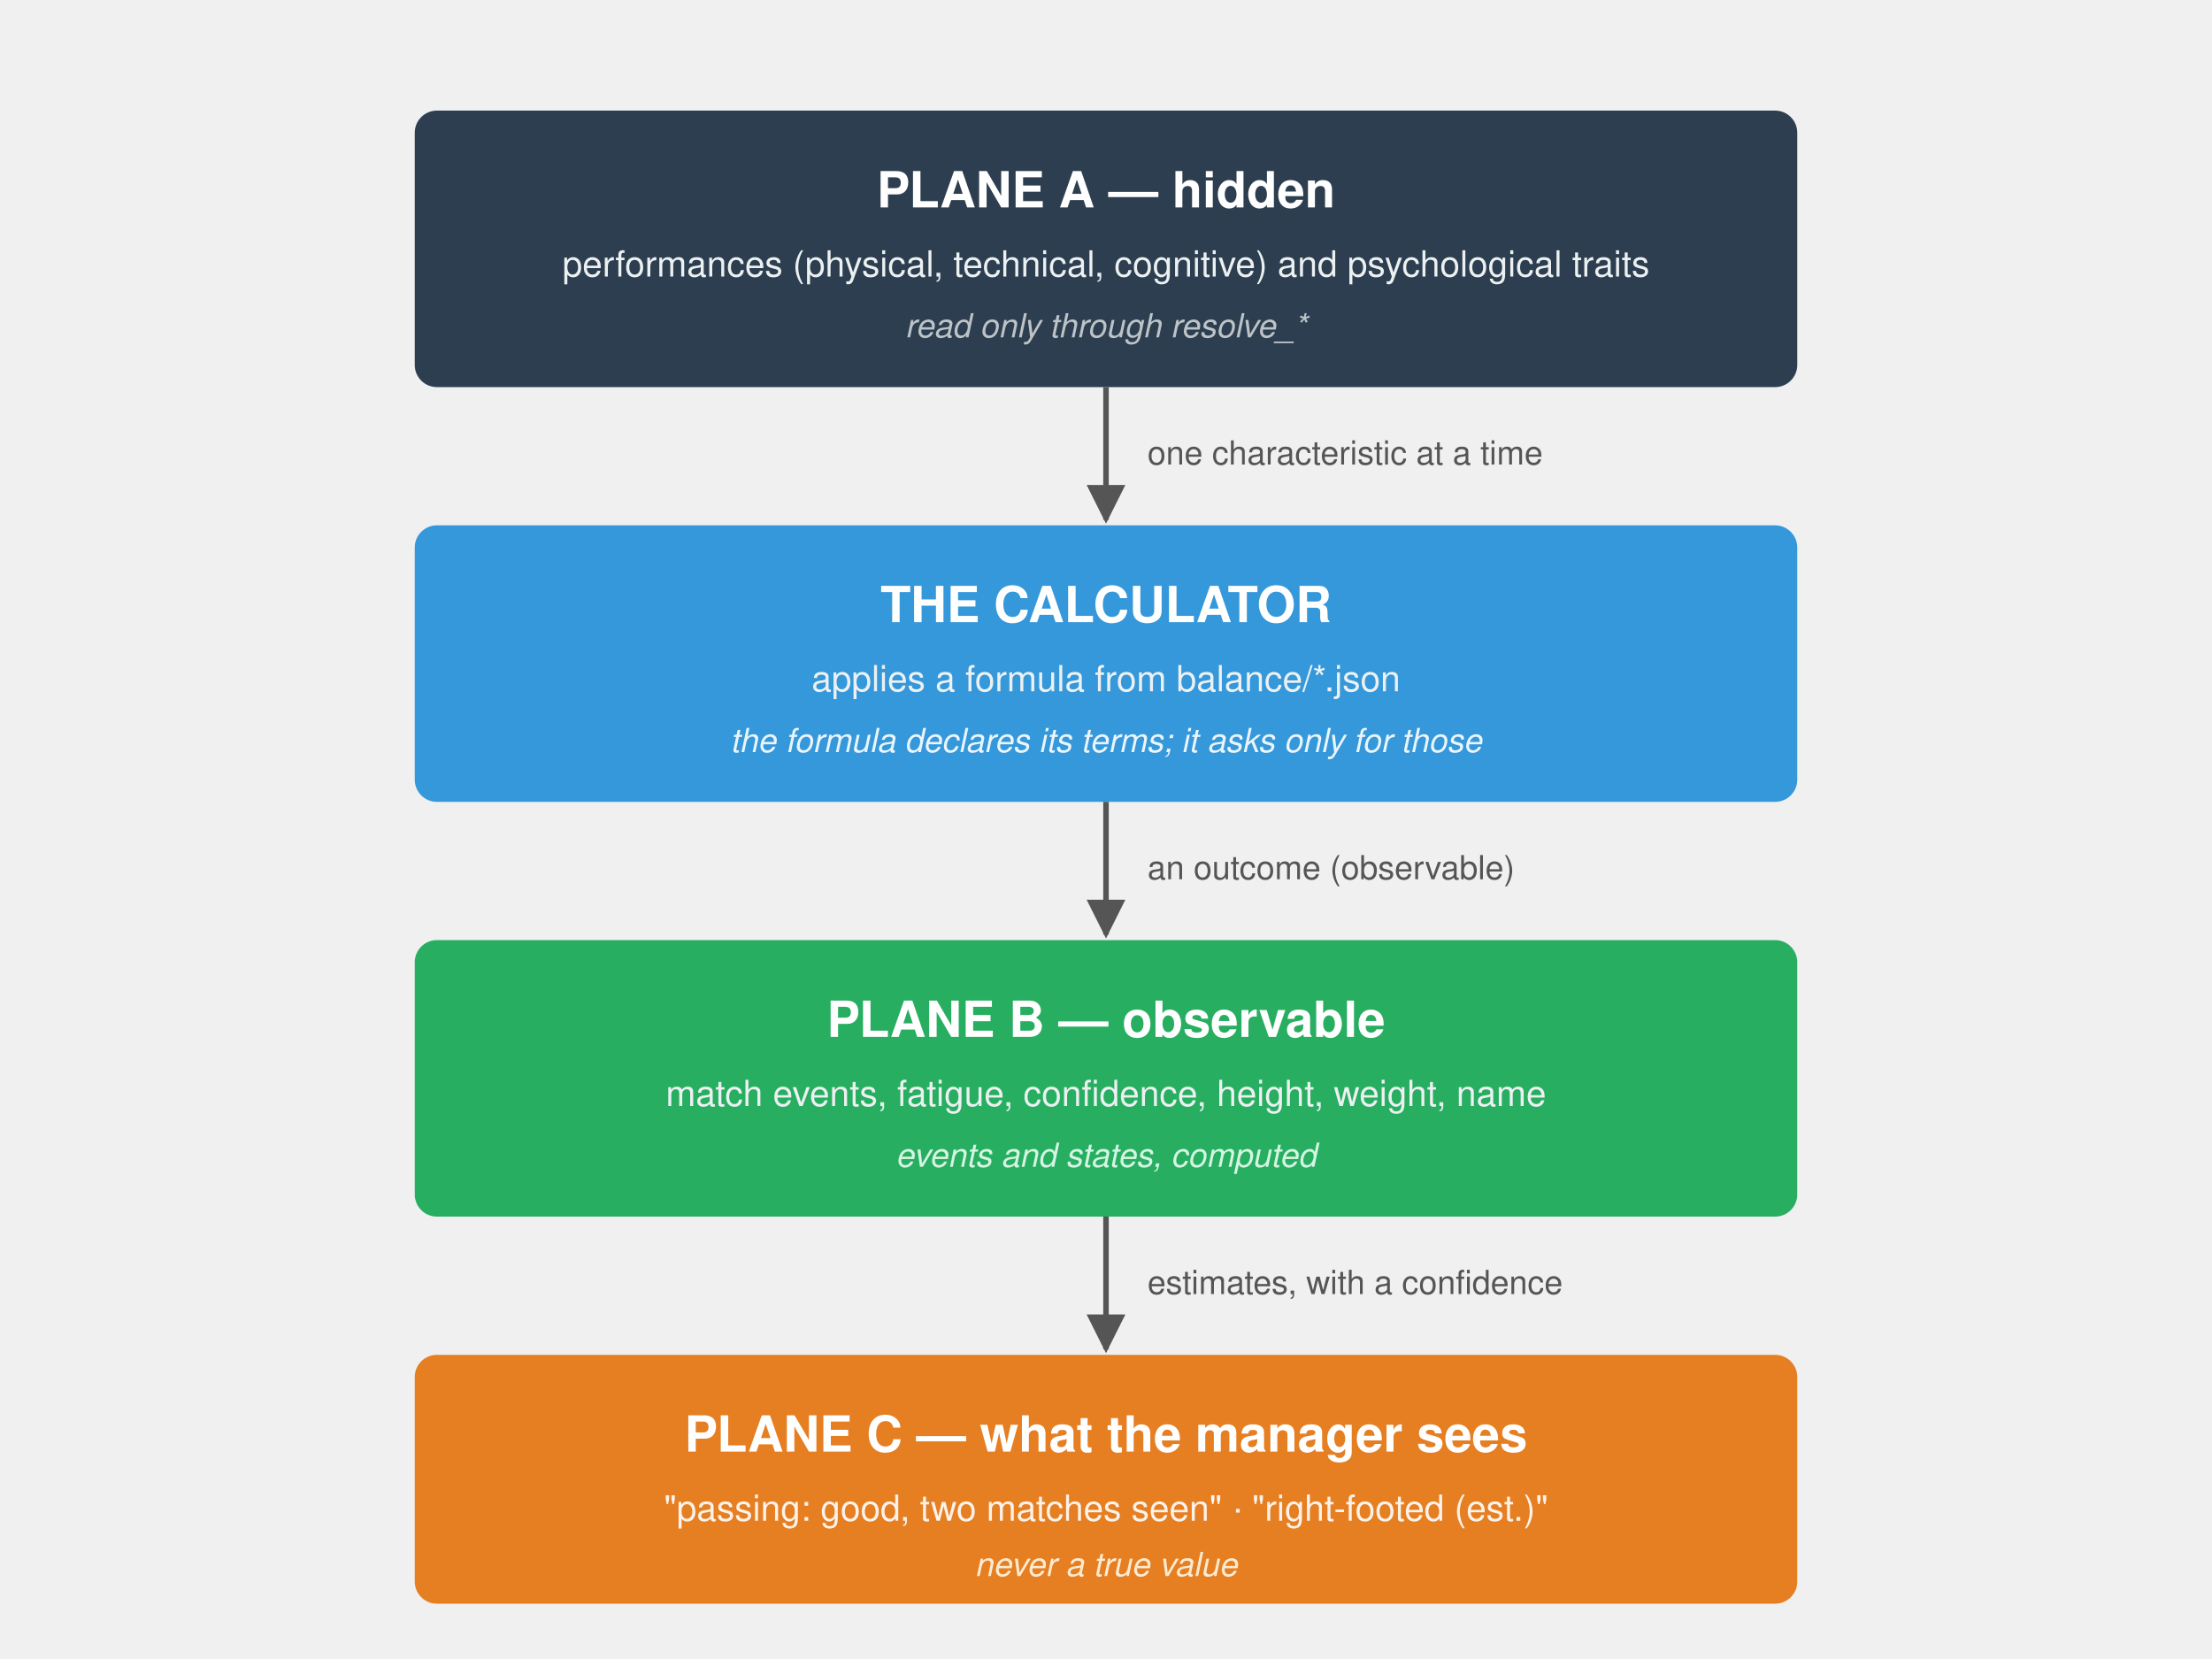
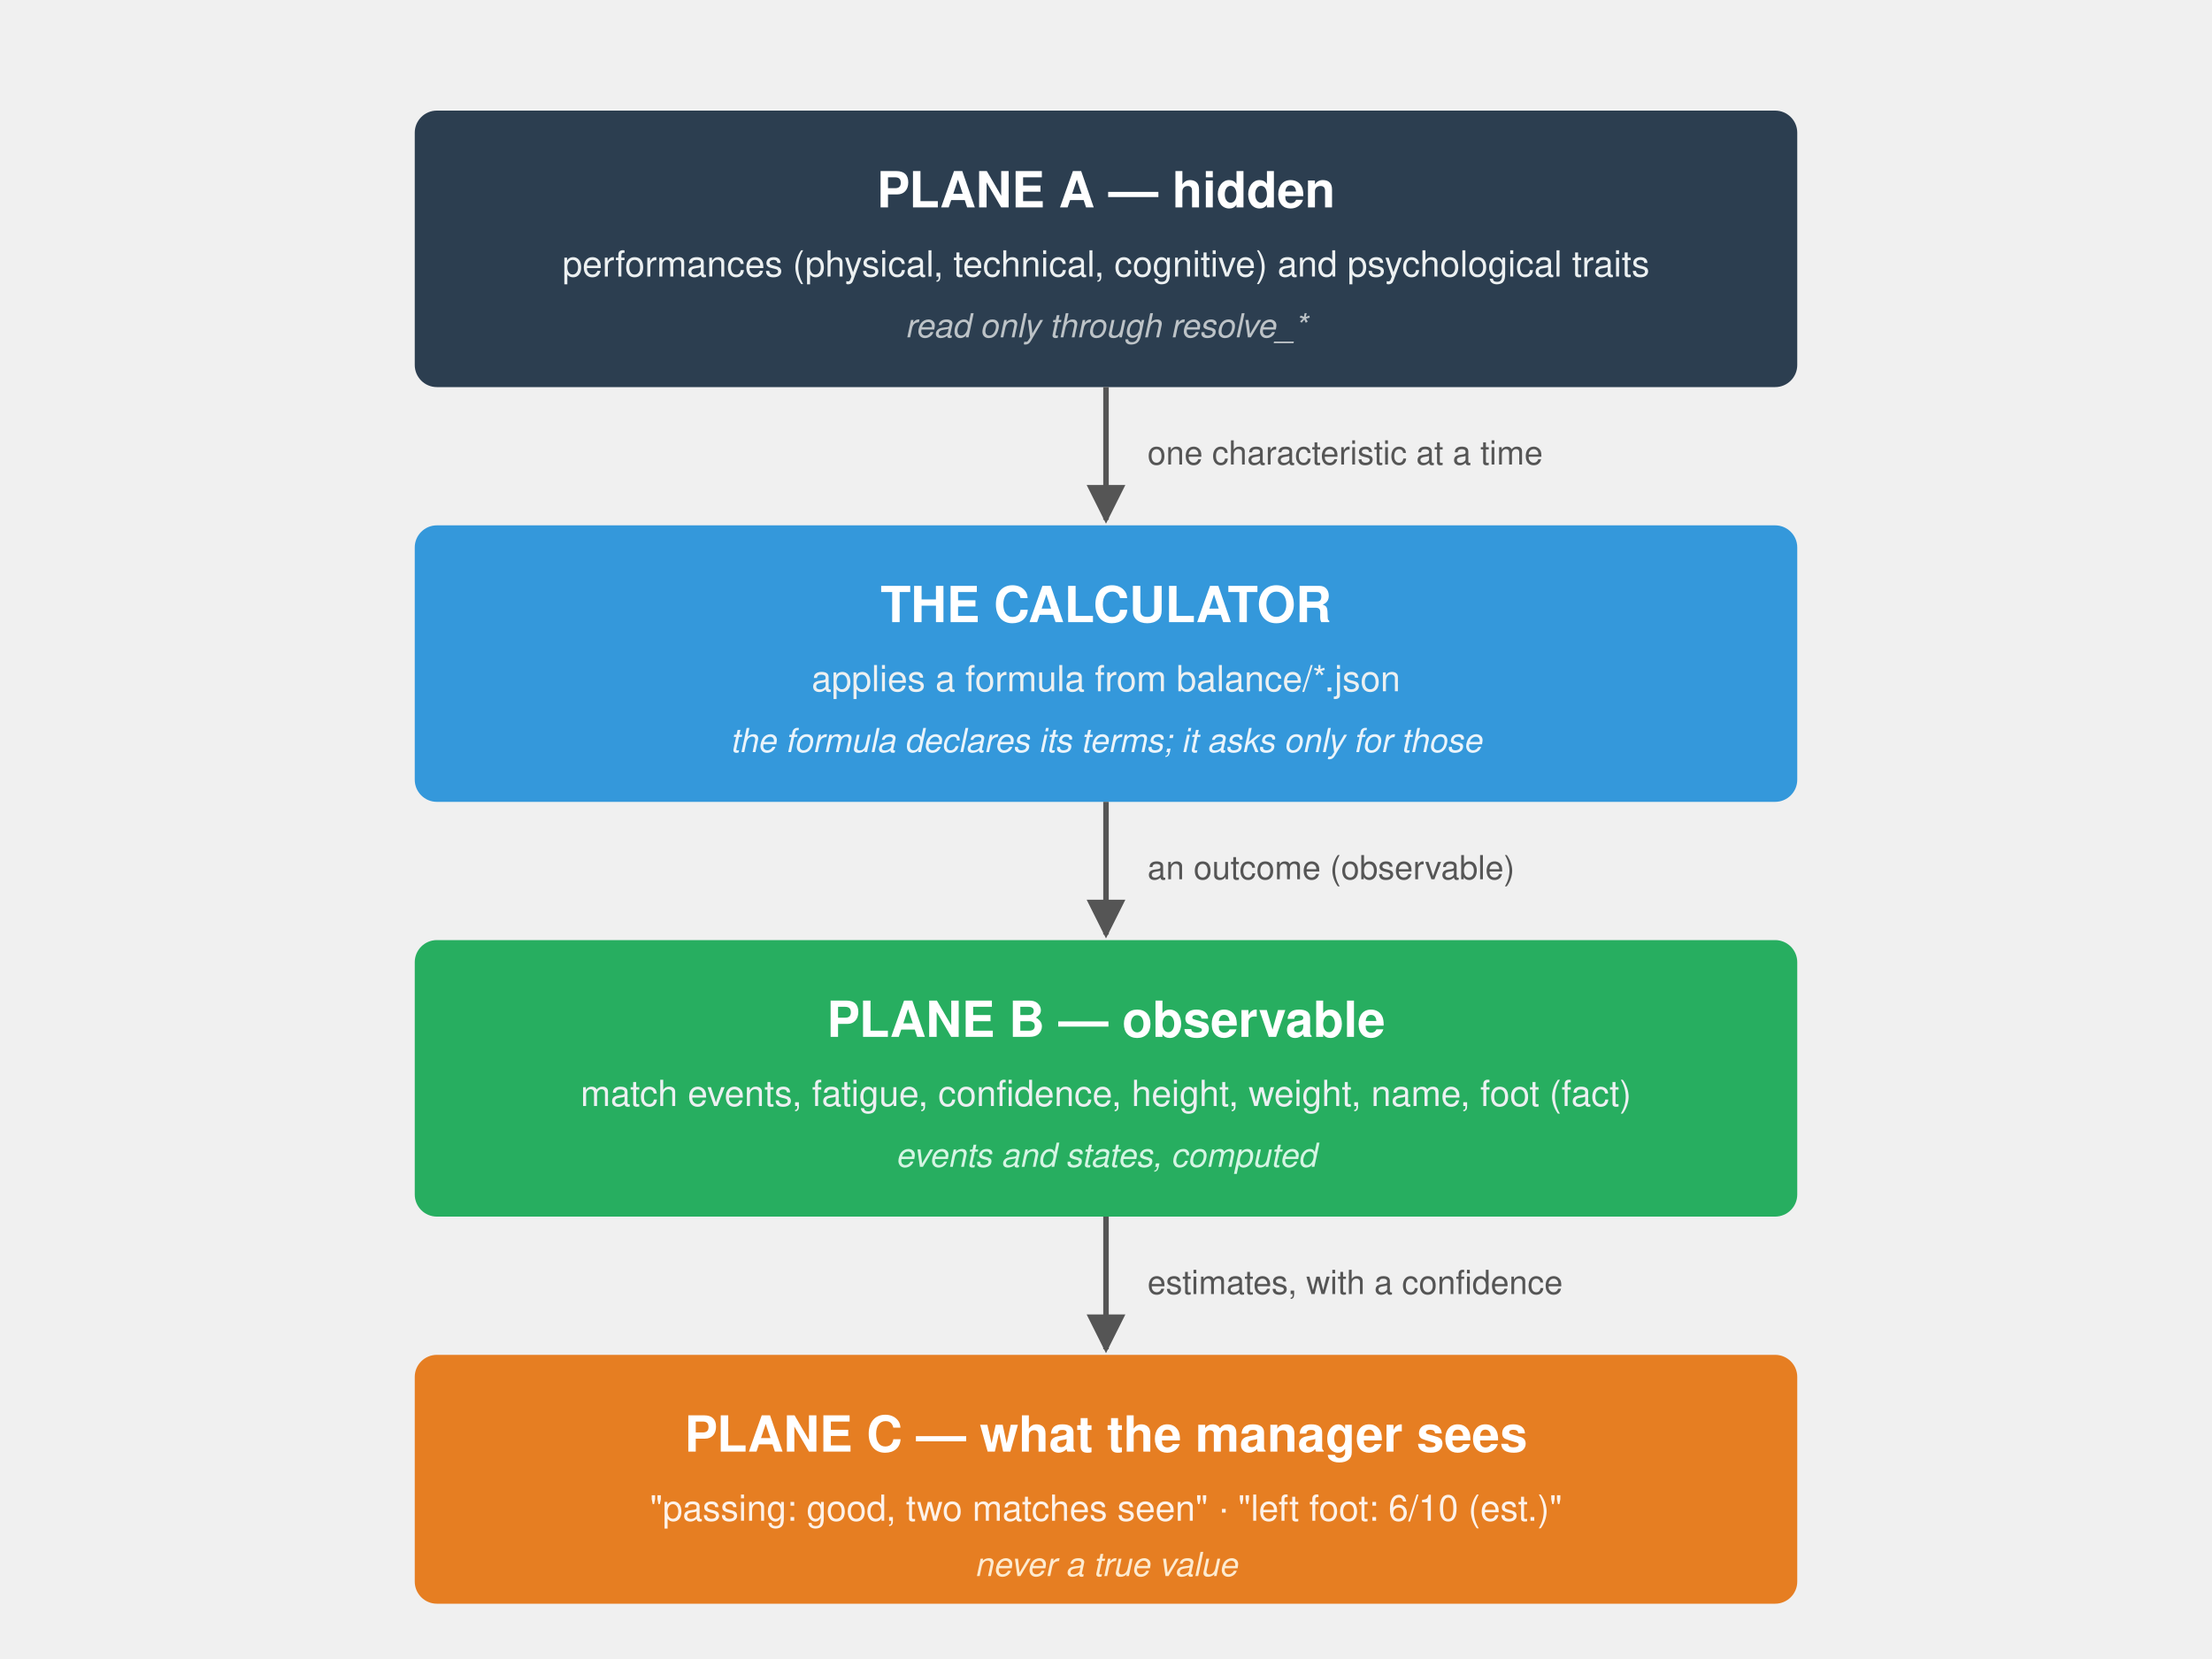
<svg xmlns="http://www.w3.org/2000/svg" width="800" height="600" viewBox="0 0 800 600" font-family="Helvetica, Arial, sans-serif">
  <defs>
    <marker id="arr" viewBox="0 0 10 10" refX="9" refY="5" markerWidth="7" markerHeight="7" orient="auto">
      <path d="M0,0 L10,5 L0,10 z" fill="#555" />
    </marker>
  </defs>
  <rect x="150" y="40" width="500" height="100" rx="8" fill="#2c3e50" />
  <text x="400" y="75" text-anchor="middle" fill="#fff" font-size="18" font-weight="bold">PLANE A — hidden</text>
  <text x="400" y="100" text-anchor="middle" fill="#ecf0f1" font-size="13">performances (physical, technical, cognitive) and psychological traits</text>
  <text x="400" y="122" text-anchor="middle" fill="#bdc3c7" font-size="12" font-style="italic">read only through resolve_*</text>
  <line x1="400" y1="140" x2="400" y2="188" stroke="#555" stroke-width="2" marker-end="url(#arr)" />
  <text x="415" y="168" fill="#555" font-size="12">one characteristic at a time</text>
  <rect x="150" y="190" width="500" height="100" rx="8" fill="#3498db" />
  <text x="400" y="225" text-anchor="middle" fill="#fff" font-size="18" font-weight="bold">THE CALCULATOR</text>
  <text x="400" y="250" text-anchor="middle" fill="#ecf0f1" font-size="13">applies a formula from balance/*.json</text>
  <text x="400" y="272" text-anchor="middle" fill="#eaf4fb" font-size="12" font-style="italic">the formula declares its terms; it asks only for those</text>
  <line x1="400" y1="290" x2="400" y2="338" stroke="#555" stroke-width="2" marker-end="url(#arr)" />
  <text x="415" y="318" fill="#555" font-size="12">an outcome (observable)</text>
  <rect x="150" y="340" width="500" height="100" rx="8" fill="#27ae60" />
  <text x="400" y="375" text-anchor="middle" fill="#fff" font-size="18" font-weight="bold">PLANE B — observable</text>
-   <text x="400" y="400" text-anchor="middle" fill="#ecf0f1" font-size="13">match events, fatigue, confidence, height, weight, name</text>
+   <text x="400" y="400" text-anchor="middle" fill="#ecf0f1" font-size="13">match events, fatigue, confidence, height, weight, name, foot (fact)</text>
  <text x="400" y="422" text-anchor="middle" fill="#d5f5e3" font-size="12" font-style="italic">events and states, computed</text>
  <line x1="400" y1="440" x2="400" y2="488" stroke="#555" stroke-width="2" marker-end="url(#arr)" />
  <text x="415" y="468" fill="#555" font-size="12">estimates, with a confidence</text>
  <rect x="150" y="490" width="500" height="90" rx="8" fill="#e67e22" />
  <text x="400" y="525" text-anchor="middle" fill="#fff" font-size="18" font-weight="bold">PLANE C — what the manager sees</text>
-   <text x="400" y="550" text-anchor="middle" fill="#fdf2e9" font-size="13">"passing: good, two matches seen"   ·   "right-footed (est.)"</text>
+   <text x="400" y="550" text-anchor="middle" fill="#fdf2e9" font-size="13">"passing: good, two matches seen"   ·   "left foot: 6/10 (est.)"</text>
  <text x="400" y="570" text-anchor="middle" fill="#fdebd0" font-size="12" font-style="italic">never a true value</text>
</svg>
